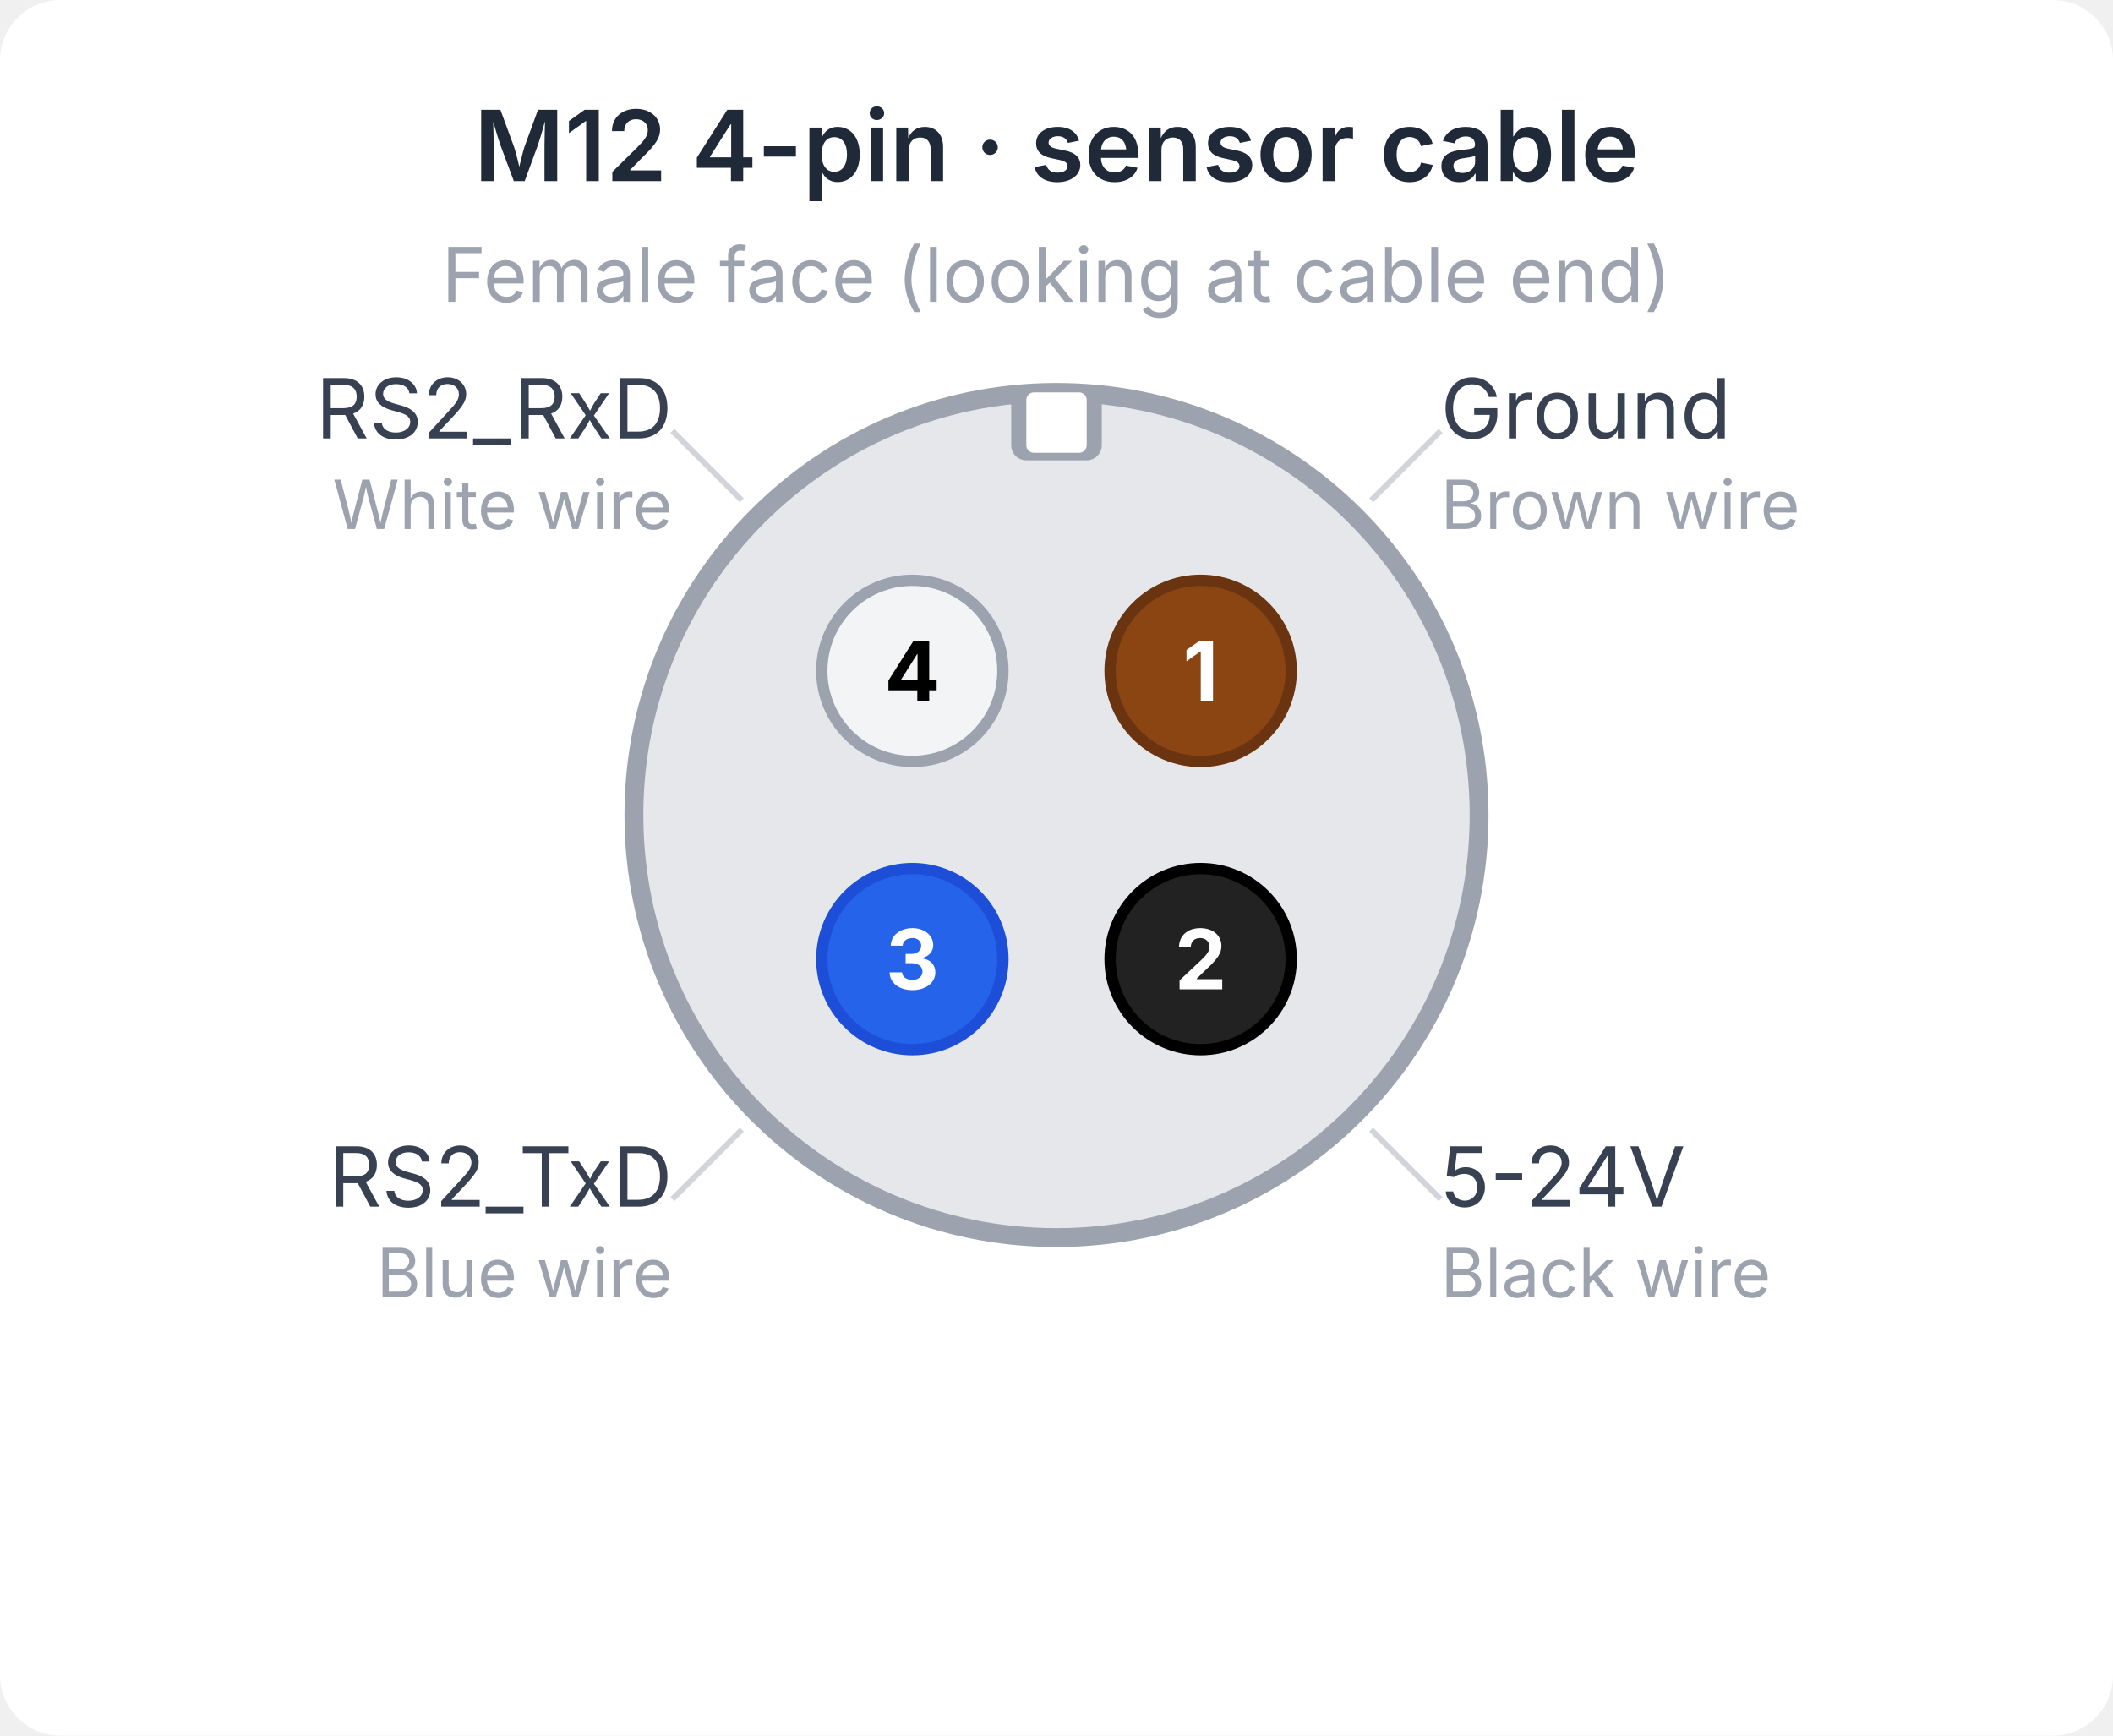
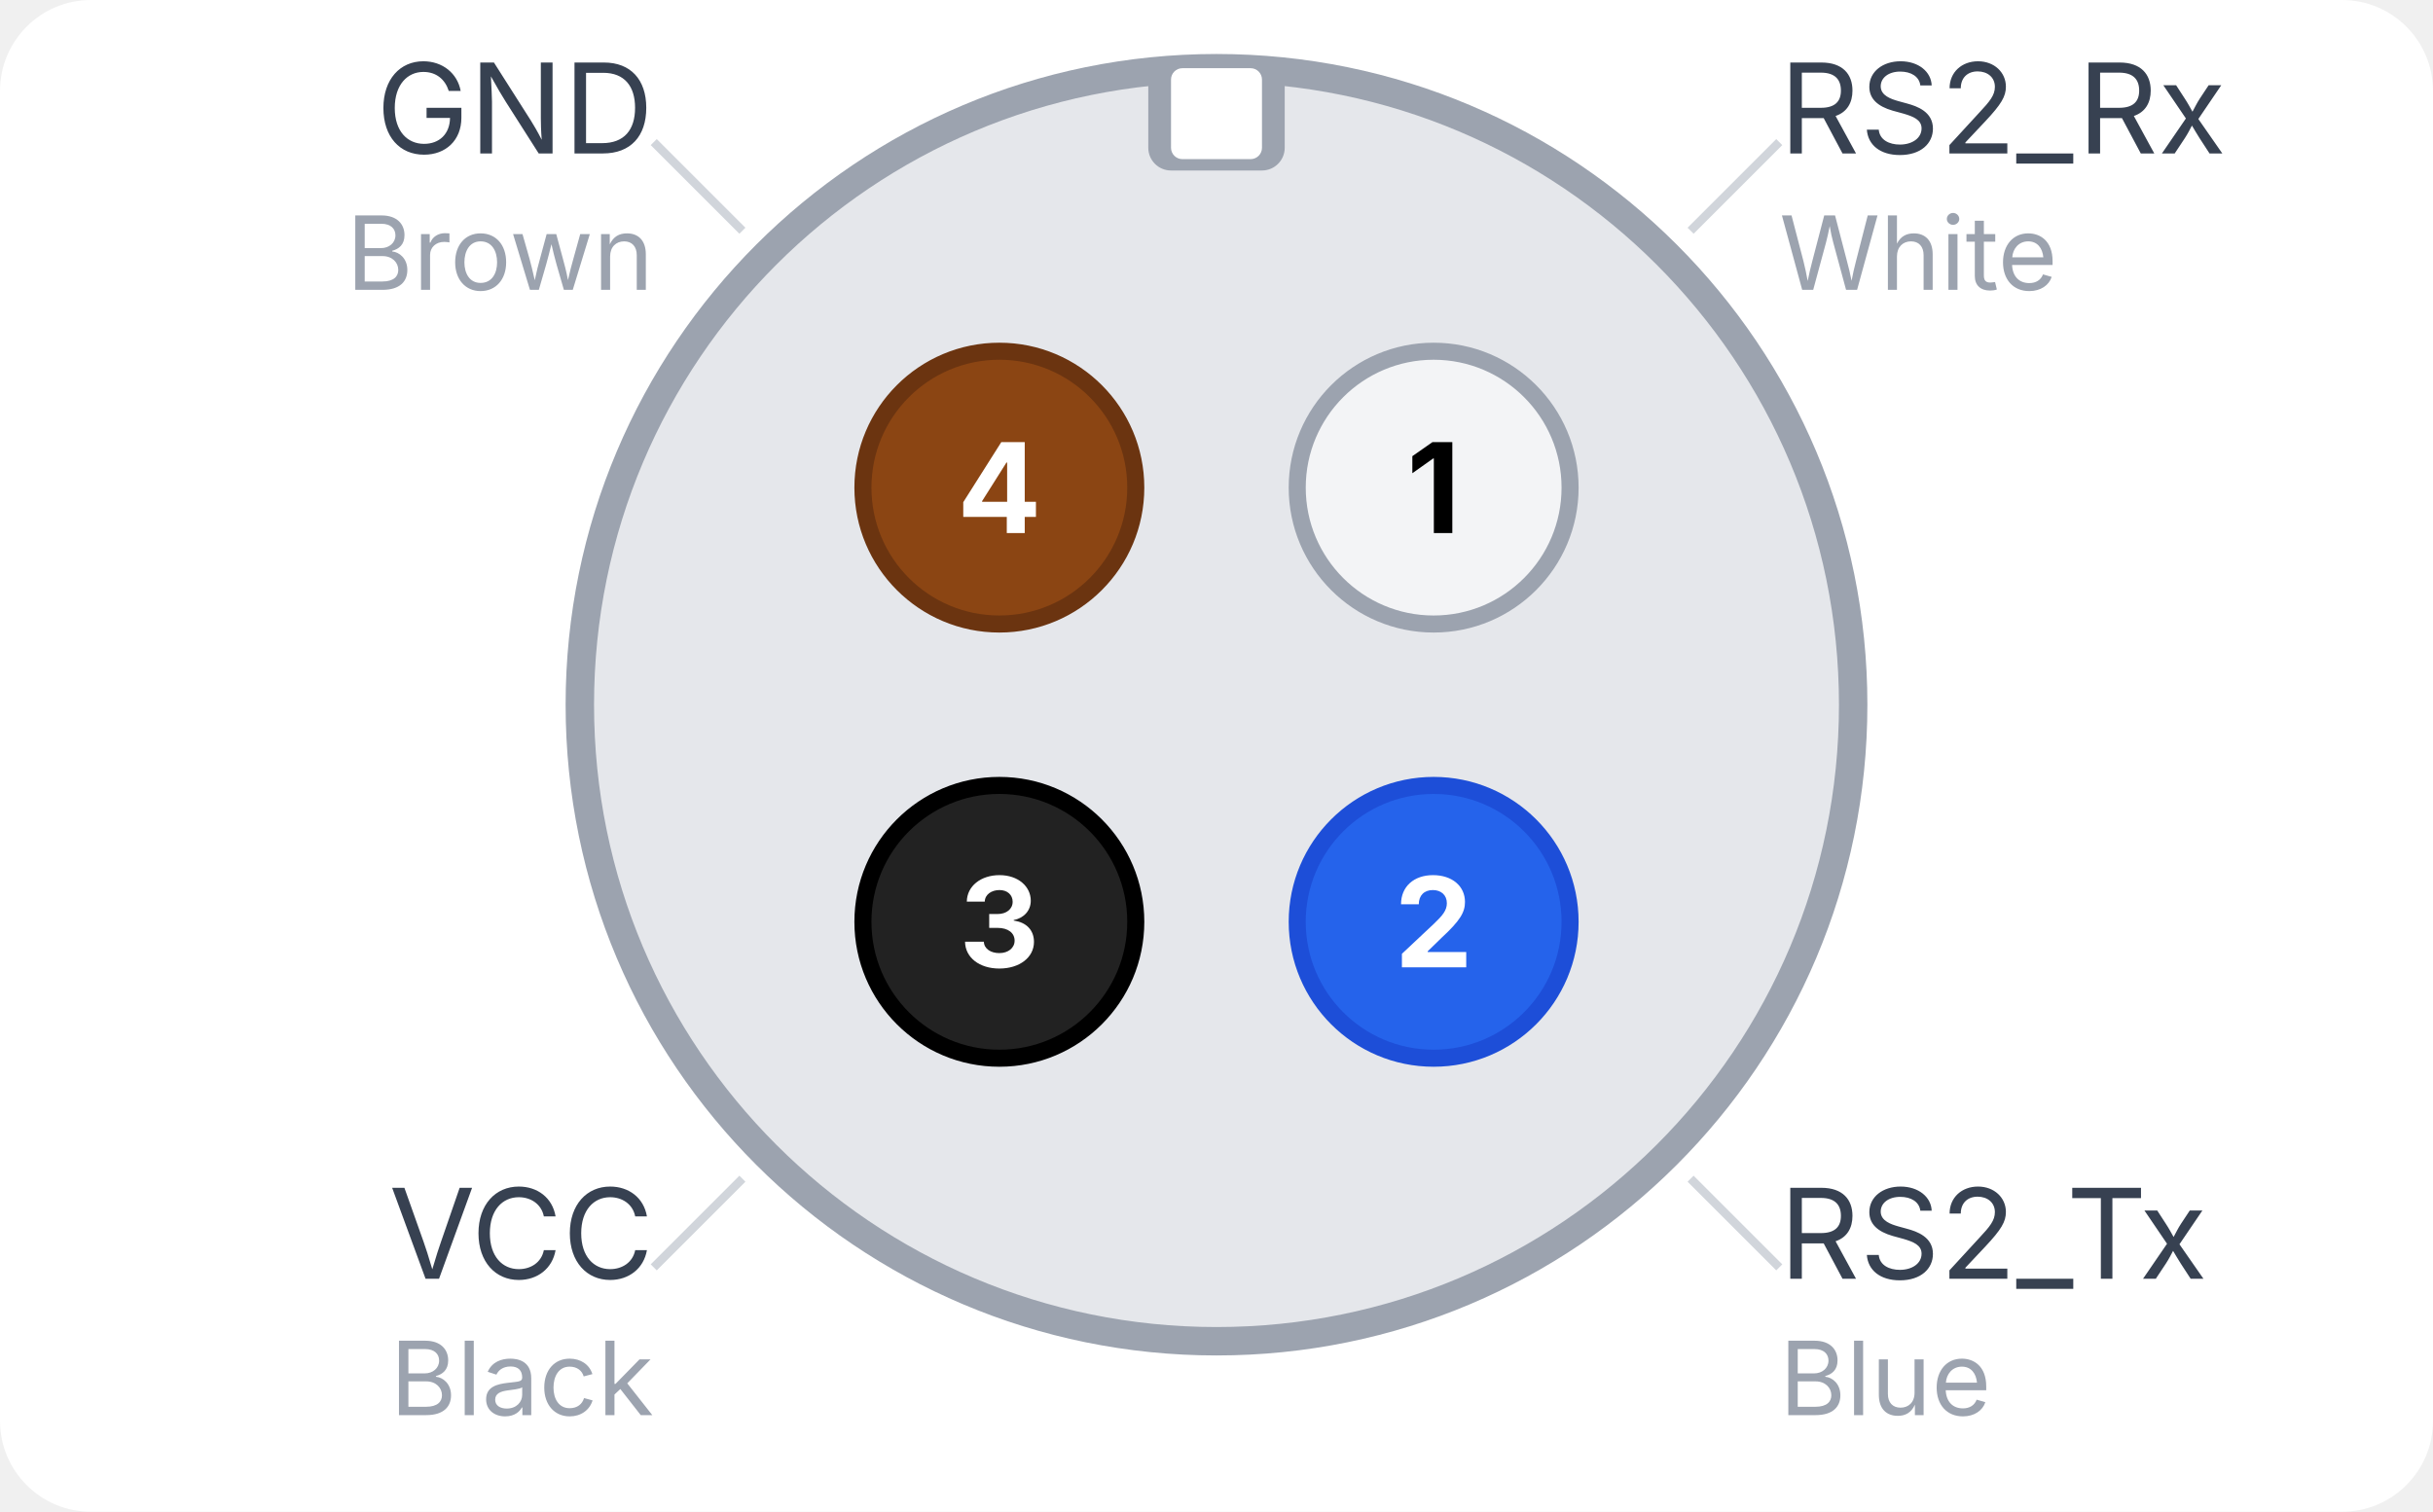
- <svg xmlns="http://www.w3.org/2000/svg" viewBox="0 0 280 230">
+ <svg xmlns="http://www.w3.org/2000/svg" viewBox="0 0 214 133">
  <style>
  text { font-family: -apple-system, system-ui, "Segoe UI", sans-serif; }
</style>
-   <rect width="280" height="230" fill="white" rx="8" />
-   <text x="140" y="24" text-anchor="middle" font-size="13" font-weight="600" fill="#1F2937">M12 4-pin · sensor cable</text>
-   <text x="140" y="40" text-anchor="middle" font-size="10" fill="#9CA3AF">Female face (looking at cable end)</text>
-   <circle cx="140" cy="108" r="56" fill="#E5E7EB" stroke="#9CA3AF" stroke-width="2.5" />
-   <rect x="134" y="51" width="12" height="10" rx="2" fill="#9CA3AF" />
-   <rect x="136" y="52" width="8" height="8" rx="1" fill="white" />
-   <circle cx="159.1" cy="88.9" r="12" fill="#8B4513" stroke="#6B3410" stroke-width="1.5" />
-   <text x="159.1" y="92.9" text-anchor="middle" font-size="11" font-weight="700" fill="#ffffff">1</text>
-   <line x1="181.7" y1="66.3" x2="190.9" y2="57.1" stroke="#D1D5DB" stroke-width="0.75" />
-   <text x="190.9" y="58.1" text-anchor="start" font-size="11" fill="#374151">Ground</text>
-   <text x="190.9" y="70.1" text-anchor="start" font-size="9" fill="#9CA3AF">Brown wire</text>
-   <circle cx="159.1" cy="127.1" r="12" fill="#222222" stroke="#000000" stroke-width="1.5" />
-   <text x="159.1" y="131.1" text-anchor="middle" font-size="11" font-weight="700" fill="#ffffff">2</text>
-   <line x1="181.7" y1="149.7" x2="190.9" y2="158.9" stroke="#D1D5DB" stroke-width="0.75" />
-   <text x="190.9" y="159.9" text-anchor="start" font-size="11" fill="#374151">5-24V</text>
-   <text x="190.9" y="171.9" text-anchor="start" font-size="9" fill="#9CA3AF">Black wire</text>
-   <circle cx="120.9" cy="127.1" r="12" fill="#2563EB" stroke="#1D4ED8" stroke-width="1.5" />
-   <text x="120.9" y="131.1" text-anchor="middle" font-size="11" font-weight="700" fill="#ffffff">3</text>
-   <line x1="98.3" y1="149.7" x2="89.1" y2="158.9" stroke="#D1D5DB" stroke-width="0.75" />
-   <text x="89.1" y="159.9" text-anchor="end" font-size="11" fill="#374151">RS2_TxD</text>
-   <text x="89.1" y="171.9" text-anchor="end" font-size="9" fill="#9CA3AF">Blue wire</text>
-   <circle cx="120.9" cy="88.9" r="12" fill="#F3F4F6" stroke="#9CA3AF" stroke-width="1.5" />
-   <text x="120.9" y="92.9" text-anchor="middle" font-size="11" font-weight="700" fill="#000000">4</text>
-   <line x1="98.3" y1="66.3" x2="89.1" y2="57.1" stroke="#D1D5DB" stroke-width="0.75" />
-   <text x="89.1" y="58.1" text-anchor="end" font-size="11" fill="#374151">RS2_RxD</text>
-   <text x="89.1" y="70.1" text-anchor="end" font-size="9" fill="#9CA3AF">White wire</text>
+   <rect width="214" height="133" fill="white" rx="8" />
+   <circle cx="107" cy="62" r="56" fill="#E5E7EB" stroke="#9CA3AF" stroke-width="2.5" />
+   <rect x="101" y="5" width="12" height="10" rx="2" fill="#9CA3AF" />
+   <rect x="103" y="6" width="8" height="8" rx="1" fill="white" />
+   <circle cx="126.1" cy="42.9" r="12" fill="#F3F4F6" stroke="#9CA3AF" stroke-width="1.5" />
+   <text x="126.1" y="46.9" text-anchor="middle" font-size="11" font-weight="700" fill="#000000">1</text>
+   <line x1="148.7" y1="20.3" x2="156.5" y2="12.5" stroke="#D1D5DB" stroke-width="0.75" />
+   <text x="156.5" y="13.5" text-anchor="start" font-size="11" fill="#374151">RS2_Rx</text>
+   <text x="156.5" y="25.5" text-anchor="start" font-size="9" fill="#9CA3AF">White</text>
+   <circle cx="126.1" cy="81.1" r="12" fill="#2563EB" stroke="#1D4ED8" stroke-width="1.5" />
+   <text x="126.1" y="85.1" text-anchor="middle" font-size="11" font-weight="700" fill="#ffffff">2</text>
+   <line x1="148.7" y1="103.7" x2="156.5" y2="111.5" stroke="#D1D5DB" stroke-width="0.75" />
+   <text x="156.5" y="112.5" text-anchor="start" font-size="11" fill="#374151">RS2_Tx</text>
+   <text x="156.5" y="124.5" text-anchor="start" font-size="9" fill="#9CA3AF">Blue</text>
+   <circle cx="87.9" cy="81.1" r="12" fill="#222222" stroke="#000000" stroke-width="1.5" />
+   <text x="87.9" y="85.1" text-anchor="middle" font-size="11" font-weight="700" fill="#ffffff">3</text>
+   <line x1="65.3" y1="103.7" x2="57.5" y2="111.5" stroke="#D1D5DB" stroke-width="0.75" />
+   <text x="57.5" y="112.5" text-anchor="end" font-size="11" fill="#374151">VCC</text>
+   <text x="57.5" y="124.5" text-anchor="end" font-size="9" fill="#9CA3AF">Black</text>
+   <circle cx="87.9" cy="42.9" r="12" fill="#8B4513" stroke="#6B3410" stroke-width="1.5" />
+   <text x="87.9" y="46.9" text-anchor="middle" font-size="11" font-weight="700" fill="#ffffff">4</text>
+   <line x1="65.3" y1="20.3" x2="57.5" y2="12.5" stroke="#D1D5DB" stroke-width="0.75" />
+   <text x="57.5" y="13.5" text-anchor="end" font-size="11" fill="#374151">GND</text>
+   <text x="57.5" y="25.5" text-anchor="end" font-size="9" fill="#9CA3AF">Brown</text>
</svg>
